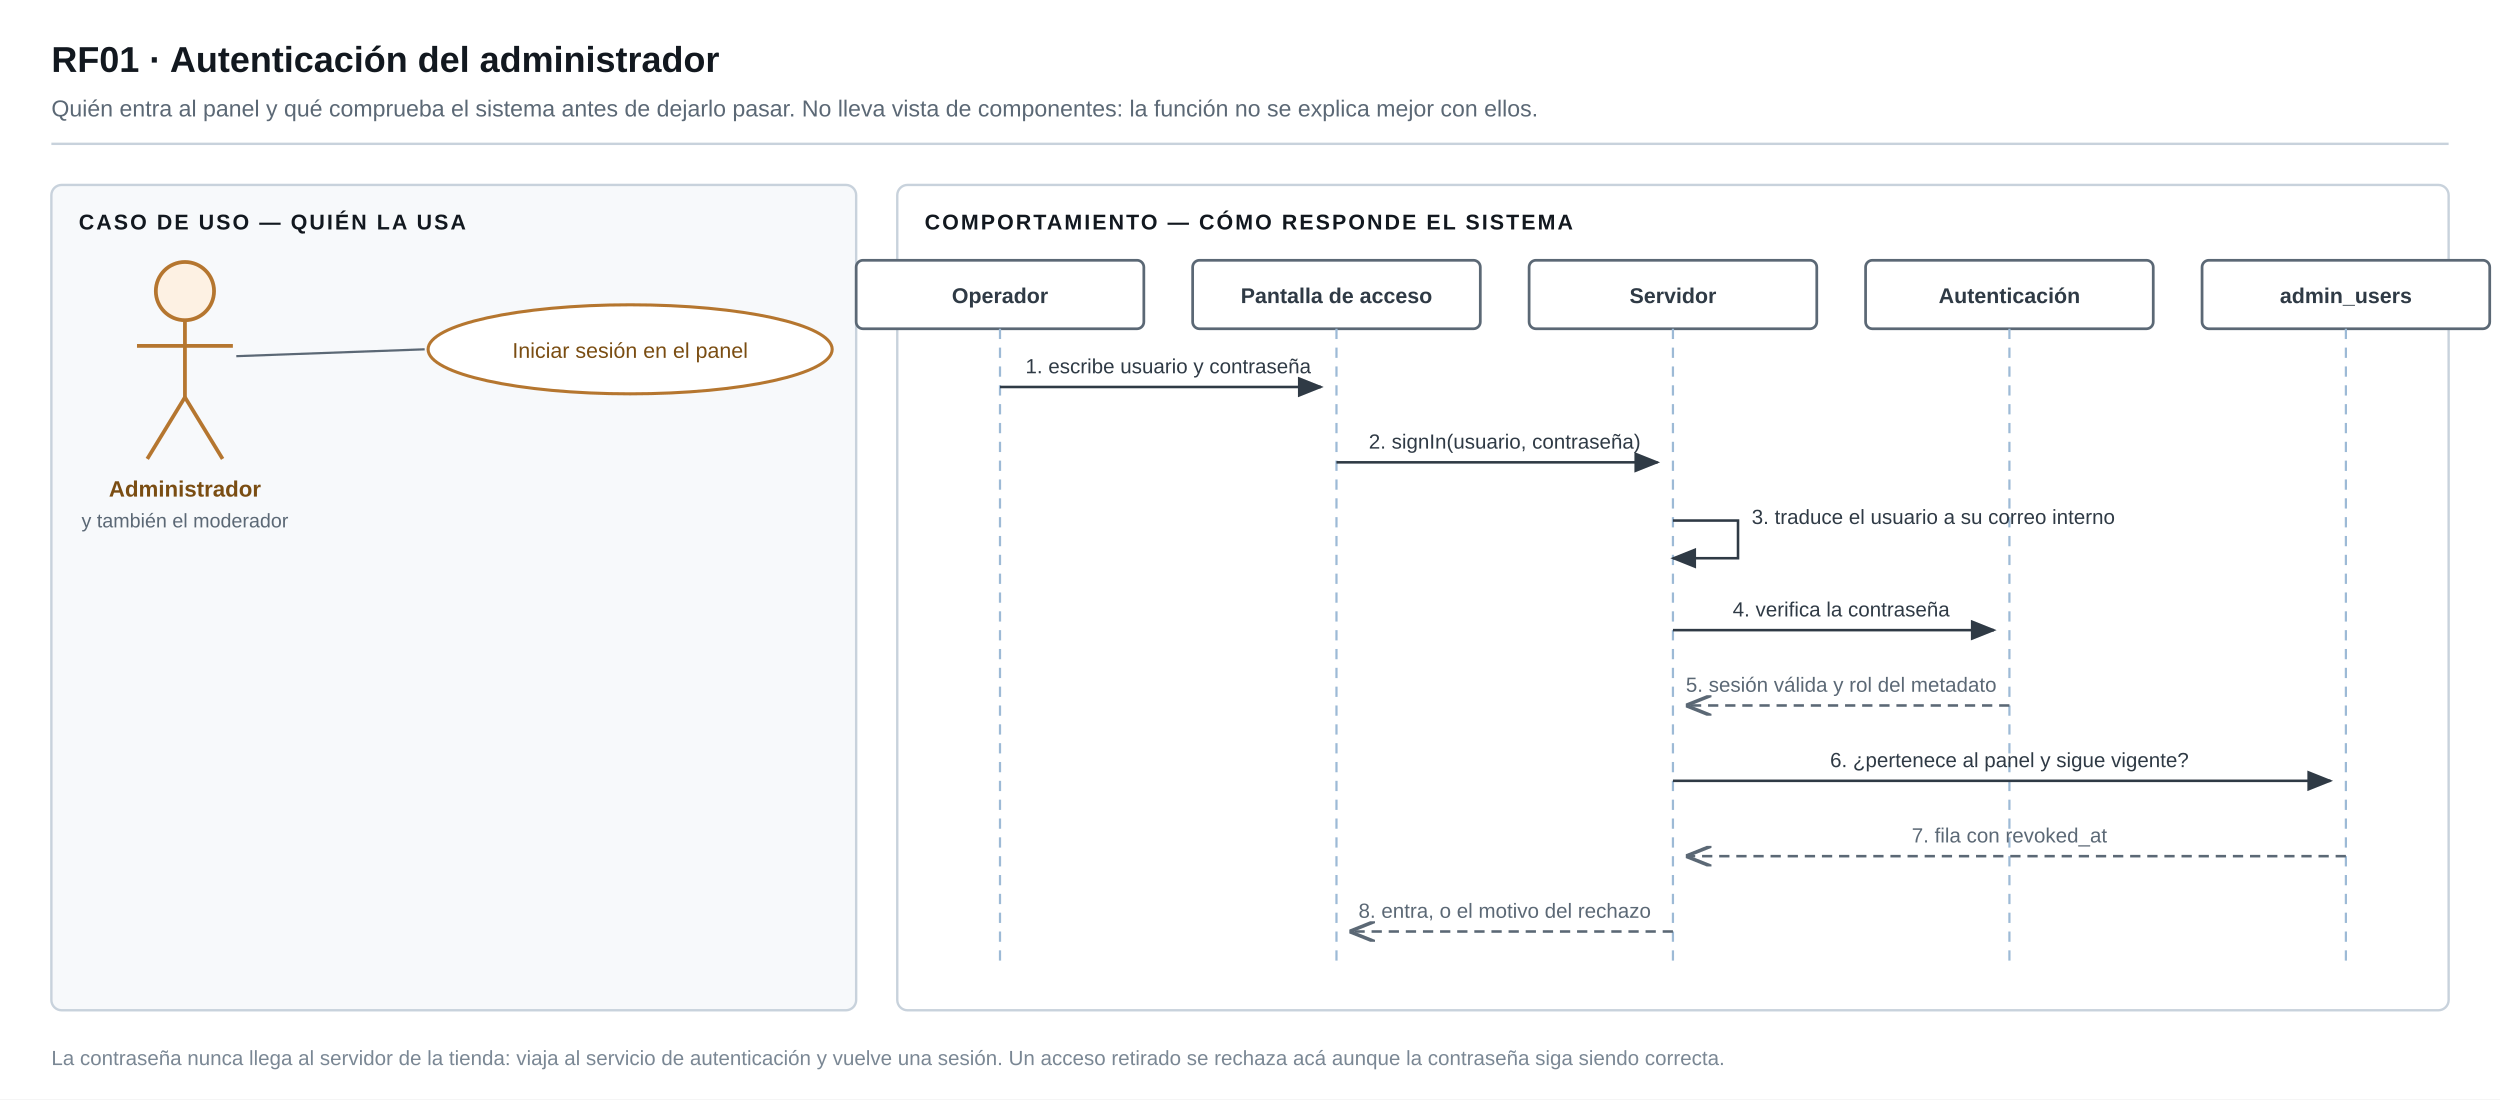
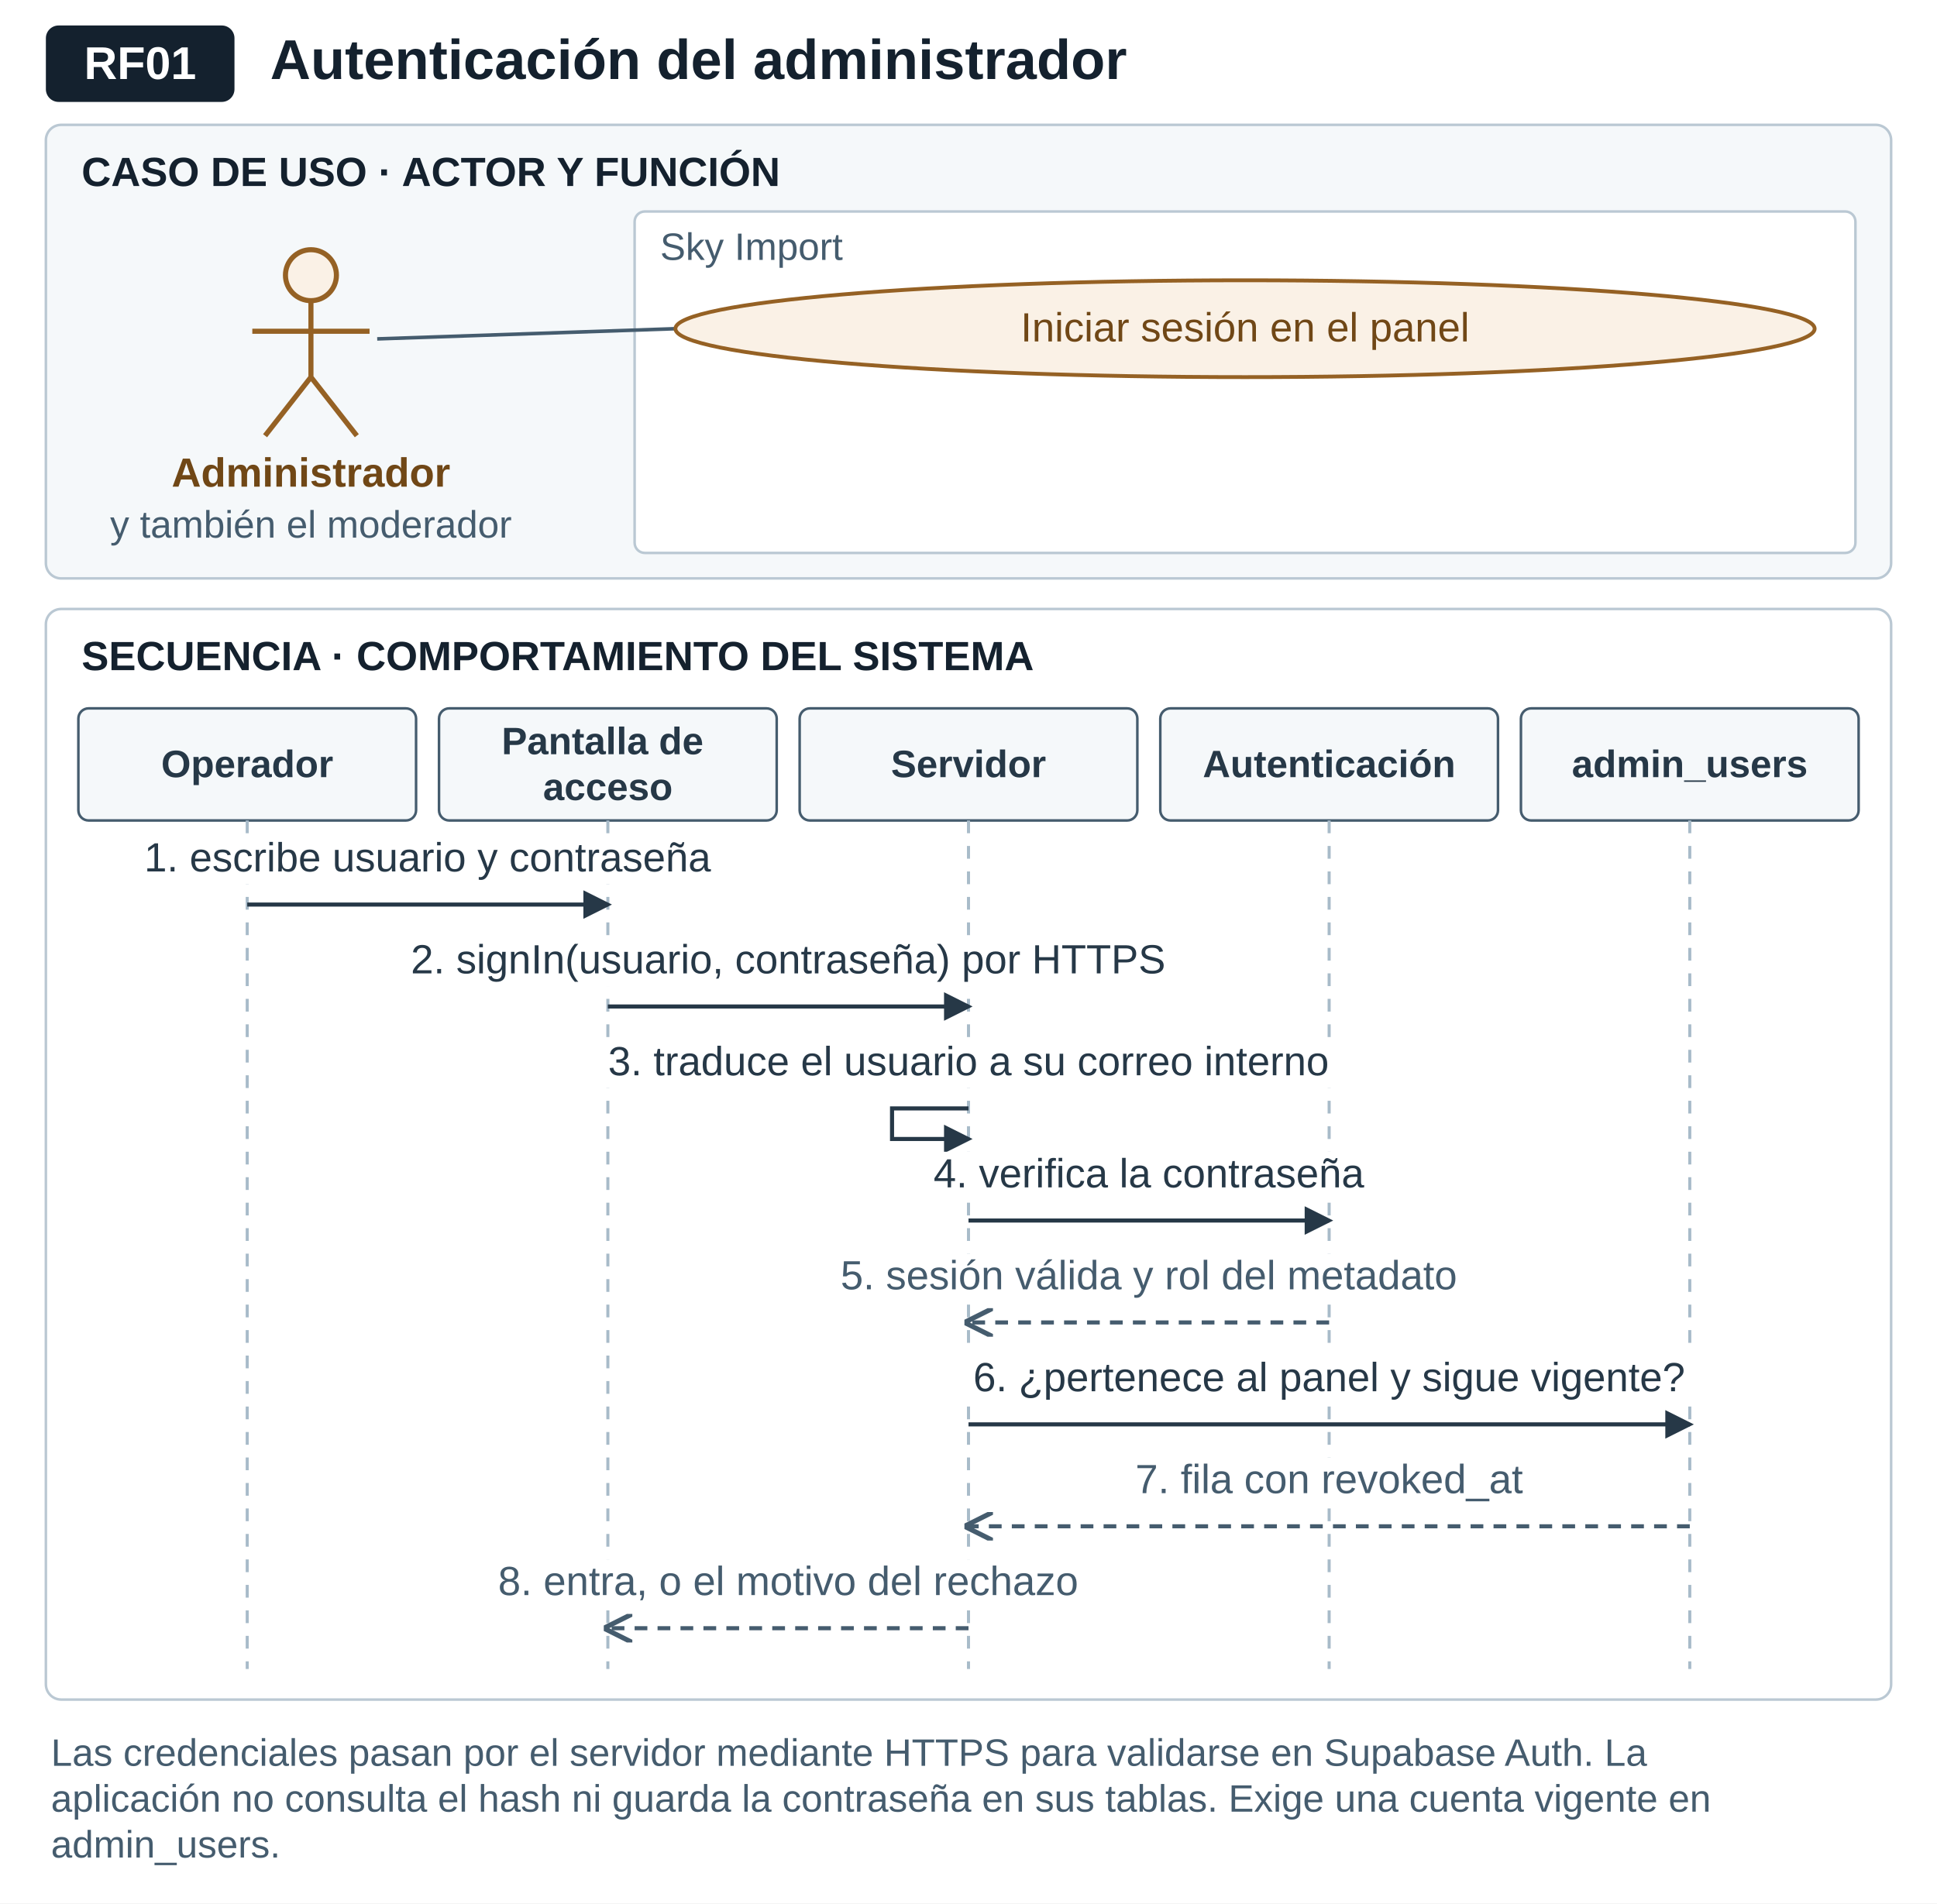
- <svg xmlns="http://www.w3.org/2000/svg" width="1460" height="642" viewBox="0 0 1460 642" font-family="Segoe UI, Arial, sans-serif">
-   <rect width="1460" height="642" fill="#ffffff" />
+ <svg xmlns="http://www.w3.org/2000/svg" width="760" height="747" viewBox="0 0 760 747" font-family="Arial, sans-serif">
+   <rect width="760" height="747" fill="#ffffff" />
  <defs>
-     <marker id="f-llena" markerWidth="10" markerHeight="8" refX="9" refY="4" orient="auto">
-       <path d="M0,0 L10,4 L0,8 z" fill="#2f3a45" />
+     <marker id="f-llena" markerWidth="7" markerHeight="7" refX="6" refY="3.5" orient="auto">
+       <path d="M0,0 L7,3.5 L0,7 z" fill="#263847" />
    </marker>
-     <marker id="f-abierta" markerWidth="10" markerHeight="8" refX="9" refY="4" orient="auto">
-       <path d="M0,0 L10,4 L0,8" fill="none" stroke="#5b6875" stroke-width="1.4" />
+     <marker id="f-abierta" markerWidth="7" markerHeight="7" refX="6" refY="3.5" orient="auto">
+       <path d="M0,0 L7,3.5 L0,7" fill="none" stroke="#455c6e" stroke-width="1.2" />
    </marker>
  </defs>
-   <text x="30" y="42" font-size="21" font-weight="700" fill="#12181f">RF01 · Autenticación del administrador</text>
-   <text x="30" y="68" font-size="13.5" fill="#5b6875">Quién entra al panel y qué comprueba el sistema antes de dejarlo pasar. No lleva vista de componentes: la función no se explica mejor con ellos.</text>
-   <line x1="30" y1="84" x2="1430" y2="84" stroke="#c8d2dc" stroke-width="1.4" />
-   <rect x="30" y="108" width="470" height="482" rx="6" fill="#f7f9fb" stroke="#c8d2dc" stroke-width="1.4" />
-   <text x="46" y="134" font-size="12.5" font-weight="700" fill="#12181f" letter-spacing="1.2">CASO DE USO — QUIÉN LA USA</text>
-   <g stroke="#b5762f" stroke-width="2.2" fill="none">
-     <circle cx="108" cy="170" r="17" fill="#fdf1e3" />
-     <line x1="108" y1="187" x2="108" y2="232" />
-     <line x1="80" y1="202" x2="136" y2="202" />
-     <line x1="108" y1="232" x2="86" y2="268" />
-     <line x1="108" y1="232" x2="130" y2="268" />
+   <rect x="18" y="10" width="74" height="30" rx="5" fill="#14212e" />
+   <text x="55" y="31" text-anchor="middle" font-size="18" font-weight="700" fill="#ffffff">
+     <tspan x="55" dy="0">RF01</tspan>
+   </text>
+   <text x="106" y="31" text-anchor="start" font-size="22" font-weight="700" fill="#14212e">
+     <tspan x="106" dy="0">Autenticación del administrador</tspan>
+   </text>
+   <rect x="18" y="49" width="724" height="178" rx="6" fill="#f5f8fa" stroke="#bac8d3" />
+   <text x="32" y="73" text-anchor="start" font-size="16" font-weight="700" fill="#14212e">
+     <tspan x="32" dy="0">CASO DE USO · ACTOR Y FUNCIÓN</tspan>
+   </text>
+   <rect x="249" y="83" width="479" height="134" rx="4" fill="#ffffff" stroke="#bac8d3" />
+   <text x="259" y="102" text-anchor="start" font-size="15" font-weight="400" fill="#455c6e">
+     <tspan x="259" dy="0">Sky Import</tspan>
+   </text>
+   <line x1="148" y1="133" x2="265" y2="129" stroke="#455c6e" stroke-width="1.4" />
+   <g stroke="#956124" stroke-width="2" fill="none">
+     <circle cx="122" cy="108" r="10" fill="#faf1e6" />
+     <path d="M122 118 v30 m-23,-18 h46 m-23,18 l-18,23 m18,-23 l18,23" />
  </g>
-   <text x="108" y="290" text-anchor="middle" font-size="13" font-weight="700" fill="#7a4d12">Administrador</text>
-   <text x="108" y="308" text-anchor="middle" font-size="11.5" fill="#5b6875">y también el moderador</text>
-   <ellipse cx="368" cy="204" rx="118" ry="26" fill="#ffffff" stroke="#b5762f" stroke-width="1.8" />
-   <text x="368" y="209" text-anchor="middle" font-size="12.5" fill="#7a4d12">Iniciar sesión en el panel</text>
-   <line x1="138" y1="208" x2="248" y2="204" stroke="#5b6875" stroke-width="1.3" />
-   <rect x="524" y="108" width="906" height="482" rx="6" fill="#ffffff" stroke="#c8d2dc" stroke-width="1.4" />
-   <text x="540" y="134" font-size="12.5" font-weight="700" fill="#12181f" letter-spacing="1.2">COMPORTAMIENTO — CÓMO RESPONDE EL SISTEMA</text>
-   <rect x="500" y="152" width="168" height="40" rx="4" fill="#ffffff" stroke="#5b6875" stroke-width="1.6" />
-   <text x="584" y="177" text-anchor="middle" font-size="12.5" font-weight="700" fill="#2f3a45">Operador</text>
-   <line x1="584" y1="192" x2="584" y2="566" stroke="#9dbad6" stroke-width="1.3" stroke-dasharray="6 5" />
-   <rect x="696.5" y="152" width="168" height="40" rx="4" fill="#ffffff" stroke="#5b6875" stroke-width="1.6" />
-   <text x="780.5" y="177" text-anchor="middle" font-size="12.5" font-weight="700" fill="#2f3a45">Pantalla de acceso</text>
-   <line x1="780.5" y1="192" x2="780.5" y2="566" stroke="#9dbad6" stroke-width="1.3" stroke-dasharray="6 5" />
-   <rect x="893" y="152" width="168" height="40" rx="4" fill="#ffffff" stroke="#5b6875" stroke-width="1.6" />
-   <text x="977" y="177" text-anchor="middle" font-size="12.5" font-weight="700" fill="#2f3a45">Servidor</text>
-   <line x1="977" y1="192" x2="977" y2="566" stroke="#9dbad6" stroke-width="1.3" stroke-dasharray="6 5" />
-   <rect x="1089.5" y="152" width="168" height="40" rx="4" fill="#ffffff" stroke="#5b6875" stroke-width="1.6" />
-   <text x="1173.5" y="177" text-anchor="middle" font-size="12.5" font-weight="700" fill="#2f3a45">Autenticación</text>
-   <line x1="1173.5" y1="192" x2="1173.5" y2="566" stroke="#9dbad6" stroke-width="1.3" stroke-dasharray="6 5" />
-   <rect x="1286" y="152" width="168" height="40" rx="4" fill="#ffffff" stroke="#5b6875" stroke-width="1.6" />
-   <text x="1370" y="177" text-anchor="middle" font-size="12.5" font-weight="700" fill="#2f3a45">admin_users</text>
-   <line x1="1370" y1="192" x2="1370" y2="566" stroke="#9dbad6" stroke-width="1.3" stroke-dasharray="6 5" />
-   <line x1="584" y1="226" x2="771.5" y2="226" stroke="#2f3a45" stroke-width="1.5" marker-end="url(#f-llena)" />
-   <text x="682.25" y="218" text-anchor="middle" font-size="12" fill="#2f3a45">1. escribe usuario y contraseña</text>
-   <line x1="780.5" y1="270" x2="968" y2="270" stroke="#2f3a45" stroke-width="1.5" marker-end="url(#f-llena)" />
-   <text x="878.75" y="262" text-anchor="middle" font-size="12" fill="#2f3a45">2. signIn(usuario, contraseña)</text>
-   <path d="M977 304 h38 v22 h-38" fill="none" stroke="#2f3a45" stroke-width="1.5" marker-end="url(#f-llena)" />
-   <text x="1023" y="306" text-anchor="start" font-size="12" fill="#2f3a45">3. traduce el usuario a su correo interno</text>
-   <line x1="977" y1="368" x2="1164.5" y2="368" stroke="#2f3a45" stroke-width="1.5" marker-end="url(#f-llena)" />
-   <text x="1075.25" y="360" text-anchor="middle" font-size="12" fill="#2f3a45">4. verifica la contraseña</text>
-   <line x1="1173.5" y1="412" x2="986" y2="412" stroke="#5b6875" stroke-width="1.5" stroke-dasharray="6 4" marker-end="url(#f-abierta)" />
-   <text x="1075.25" y="404" text-anchor="middle" font-size="12" fill="#5b6875">5. sesión válida y rol del metadato</text>
-   <line x1="977" y1="456" x2="1361" y2="456" stroke="#2f3a45" stroke-width="1.5" marker-end="url(#f-llena)" />
-   <text x="1173.5" y="448" text-anchor="middle" font-size="12" fill="#2f3a45">6. ¿pertenece al panel y sigue vigente?</text>
-   <line x1="1370" y1="500" x2="986" y2="500" stroke="#5b6875" stroke-width="1.5" stroke-dasharray="6 4" marker-end="url(#f-abierta)" />
-   <text x="1173.5" y="492" text-anchor="middle" font-size="12" fill="#5b6875">7. fila con revoked_at</text>
-   <line x1="977" y1="544" x2="789.5" y2="544" stroke="#5b6875" stroke-width="1.5" stroke-dasharray="6 4" marker-end="url(#f-abierta)" />
-   <text x="878.75" y="536" text-anchor="middle" font-size="12" fill="#5b6875">8. entra, o el motivo del rechazo</text>
-   <text x="30" y="622" font-size="12" fill="#7a8794">La contraseña nunca llega al servidor de la tienda: viaja al servicio de autenticación y vuelve una sesión. Un acceso retirado se rechaza acá aunque la contraseña siga siendo correcta.</text>
+   <text x="122" y="191" text-anchor="middle" font-size="16" font-weight="700" fill="#704716">
+     <tspan x="122" dy="0">Administrador</tspan>
+   </text>
+   <text x="122" y="211" text-anchor="middle" font-size="15" font-weight="400" fill="#455c6e">
+     <tspan x="122" dy="0">y también el moderador</tspan>
+   </text>
+   <ellipse cx="488.5" cy="129" rx="223.5" ry="19" fill="#faf1e6" stroke="#956124" stroke-width="1.5" />
+   <text x="488.5" y="134" text-anchor="middle" font-size="16" font-weight="400" fill="#704716">
+     <tspan x="488.5" dy="0">Iniciar sesión en el panel</tspan>
+   </text>
+   <rect x="18" y="239" width="724" height="428" rx="6" fill="#ffffff" stroke="#bac8d3" />
+   <text x="32" y="263" text-anchor="start" font-size="16" font-weight="700" fill="#14212e">
+     <tspan x="32" dy="0">SECUENCIA · COMPORTAMIENTO DEL SISTEMA</tspan>
+   </text>
+   <rect x="30.75" y="278" width="132.5" height="44" rx="4" fill="#f5f8fa" stroke="#455c6e" />
+   <text x="97" y="305" text-anchor="middle" font-size="15" font-weight="700" fill="#263847">
+     <tspan x="97" dy="0">Operador</tspan>
+   </text>
+   <line x1="97" y1="322" x2="97" y2="655" stroke="#a8bbc9" stroke-width="1.2" stroke-dasharray="5 5" />
+   <rect x="172.25" y="278" width="132.5" height="44" rx="4" fill="#f5f8fa" stroke="#455c6e" />
+   <text x="238.5" y="296" text-anchor="middle" font-size="15" font-weight="700" fill="#263847">
+     <tspan x="238.5" dy="0">Pantalla de</tspan>
+     <tspan x="238.5" dy="18">acceso</tspan>
+   </text>
+   <line x1="238.5" y1="322" x2="238.5" y2="655" stroke="#a8bbc9" stroke-width="1.2" stroke-dasharray="5 5" />
+   <rect x="313.75" y="278" width="132.5" height="44" rx="4" fill="#f5f8fa" stroke="#455c6e" />
+   <text x="380" y="305" text-anchor="middle" font-size="15" font-weight="700" fill="#263847">
+     <tspan x="380" dy="0">Servidor</tspan>
+   </text>
+   <line x1="380" y1="322" x2="380" y2="655" stroke="#a8bbc9" stroke-width="1.2" stroke-dasharray="5 5" />
+   <rect x="455.25" y="278" width="132.5" height="44" rx="4" fill="#f5f8fa" stroke="#455c6e" />
+   <text x="521.5" y="305" text-anchor="middle" font-size="15" font-weight="700" fill="#263847">
+     <tspan x="521.5" dy="0">Autenticación</tspan>
+   </text>
+   <line x1="521.5" y1="322" x2="521.5" y2="655" stroke="#a8bbc9" stroke-width="1.2" stroke-dasharray="5 5" />
+   <rect x="596.75" y="278" width="132.5" height="44" rx="4" fill="#f5f8fa" stroke="#455c6e" />
+   <text x="663" y="305" text-anchor="middle" font-size="15" font-weight="700" fill="#263847">
+     <tspan x="663" dy="0">admin_users</tspan>
+   </text>
+   <line x1="663" y1="322" x2="663" y2="655" stroke="#a8bbc9" stroke-width="1.2" stroke-dasharray="5 5" />
+   <rect x="41.31" y="328" width="252.88" height="19" rx="2" fill="#ffffff" />
+   <text x="167.75" y="342" text-anchor="middle" font-size="16" font-weight="400" fill="#263847">
+     <tspan x="167.75" dy="0">1. escribe usuario y contraseña</tspan>
+   </text>
+   <line x1="97" y1="355" x2="238.5" y2="355" stroke="#263847" stroke-width="1.6" marker-end="url(#f-llena)" />
+   <rect x="140.65" y="368" width="337.2" height="19" rx="2" fill="#ffffff" />
+   <text x="309.25" y="382" text-anchor="middle" font-size="16" font-weight="400" fill="#263847">
+     <tspan x="309.25" dy="0">2. signIn(usuario, contraseña) por HTTPS</tspan>
+   </text>
+   <line x1="238.5" y1="395" x2="380" y2="395" stroke="#263847" stroke-width="1.6" marker-end="url(#f-llena)" />
+   <rect x="217.88" y="408" width="324.24" height="19" rx="2" fill="#ffffff" />
+   <text x="380" y="422" text-anchor="middle" font-size="16" font-weight="400" fill="#263847">
+     <tspan x="380" dy="0">3. traduce el usuario a su correo interno</tspan>
+   </text>
+   <path d="M380 435 h-30 v12 h30" fill="none" stroke="#263847" stroke-width="1.6" marker-end="url(#f-llena)" />
+   <rect x="350.39" y="452" width="200.72" height="19" rx="2" fill="#ffffff" />
+   <text x="450.75" y="466" text-anchor="middle" font-size="16" font-weight="400" fill="#263847">
+     <tspan x="450.75" dy="0">4. verifica la contraseña</tspan>
+   </text>
+   <line x1="380" y1="479" x2="521.5" y2="479" stroke="#263847" stroke-width="1.6" marker-end="url(#f-llena)" />
+   <rect x="316.71" y="492" width="268.08" height="19" rx="2" fill="#ffffff" />
+   <text x="450.75" y="506" text-anchor="middle" font-size="16" font-weight="400" fill="#455c6e">
+     <tspan x="450.75" dy="0">5. sesión válida y rol del metadato</tspan>
+   </text>
+   <line x1="521.5" y1="519" x2="380" y2="519" stroke="#455c6e" stroke-width="1.6" stroke-dasharray="5 4" marker-end="url(#f-abierta)" />
+   <rect x="368.18" y="532" width="306.64" height="19" rx="2" fill="#ffffff" />
+   <text x="521.5" y="546" text-anchor="middle" font-size="16" font-weight="400" fill="#263847">
+     <tspan x="521.5" dy="0">6. ¿pertenece al panel y sigue vigente?</tspan>
+   </text>
+   <line x1="380" y1="559" x2="663" y2="559" stroke="#263847" stroke-width="1.6" marker-end="url(#f-llena)" />
+   <rect x="432.1" y="572" width="178.8" height="19" rx="2" fill="#ffffff" />
+   <text x="521.5" y="586" text-anchor="middle" font-size="16" font-weight="400" fill="#455c6e">
+     <tspan x="521.5" dy="0">7. fila con revoked_at</tspan>
+   </text>
+   <line x1="663" y1="599" x2="380" y2="599" stroke="#455c6e" stroke-width="1.6" stroke-dasharray="5 4" marker-end="url(#f-abierta)" />
+   <rect x="181.85" y="612" width="254.8" height="19" rx="2" fill="#ffffff" />
+   <text x="309.25" y="626" text-anchor="middle" font-size="16" font-weight="400" fill="#455c6e">
+     <tspan x="309.25" dy="0">8. entra, o el motivo del rechazo</tspan>
+   </text>
+   <line x1="380" y1="639" x2="238.5" y2="639" stroke="#455c6e" stroke-width="1.6" stroke-dasharray="5 4" marker-end="url(#f-abierta)" />
+   <text x="20" y="693" text-anchor="start" font-size="15" font-weight="400" fill="#455c6e">
+     <tspan x="20" dy="0">Las credenciales pasan por el servidor mediante HTTPS para validarse en Supabase Auth. La</tspan>
+     <tspan x="20" dy="18">aplicación no consulta el hash ni guarda la contraseña en sus tablas. Exige una cuenta vigente en</tspan>
+     <tspan x="20" dy="18">admin_users.</tspan>
+   </text>
</svg>
